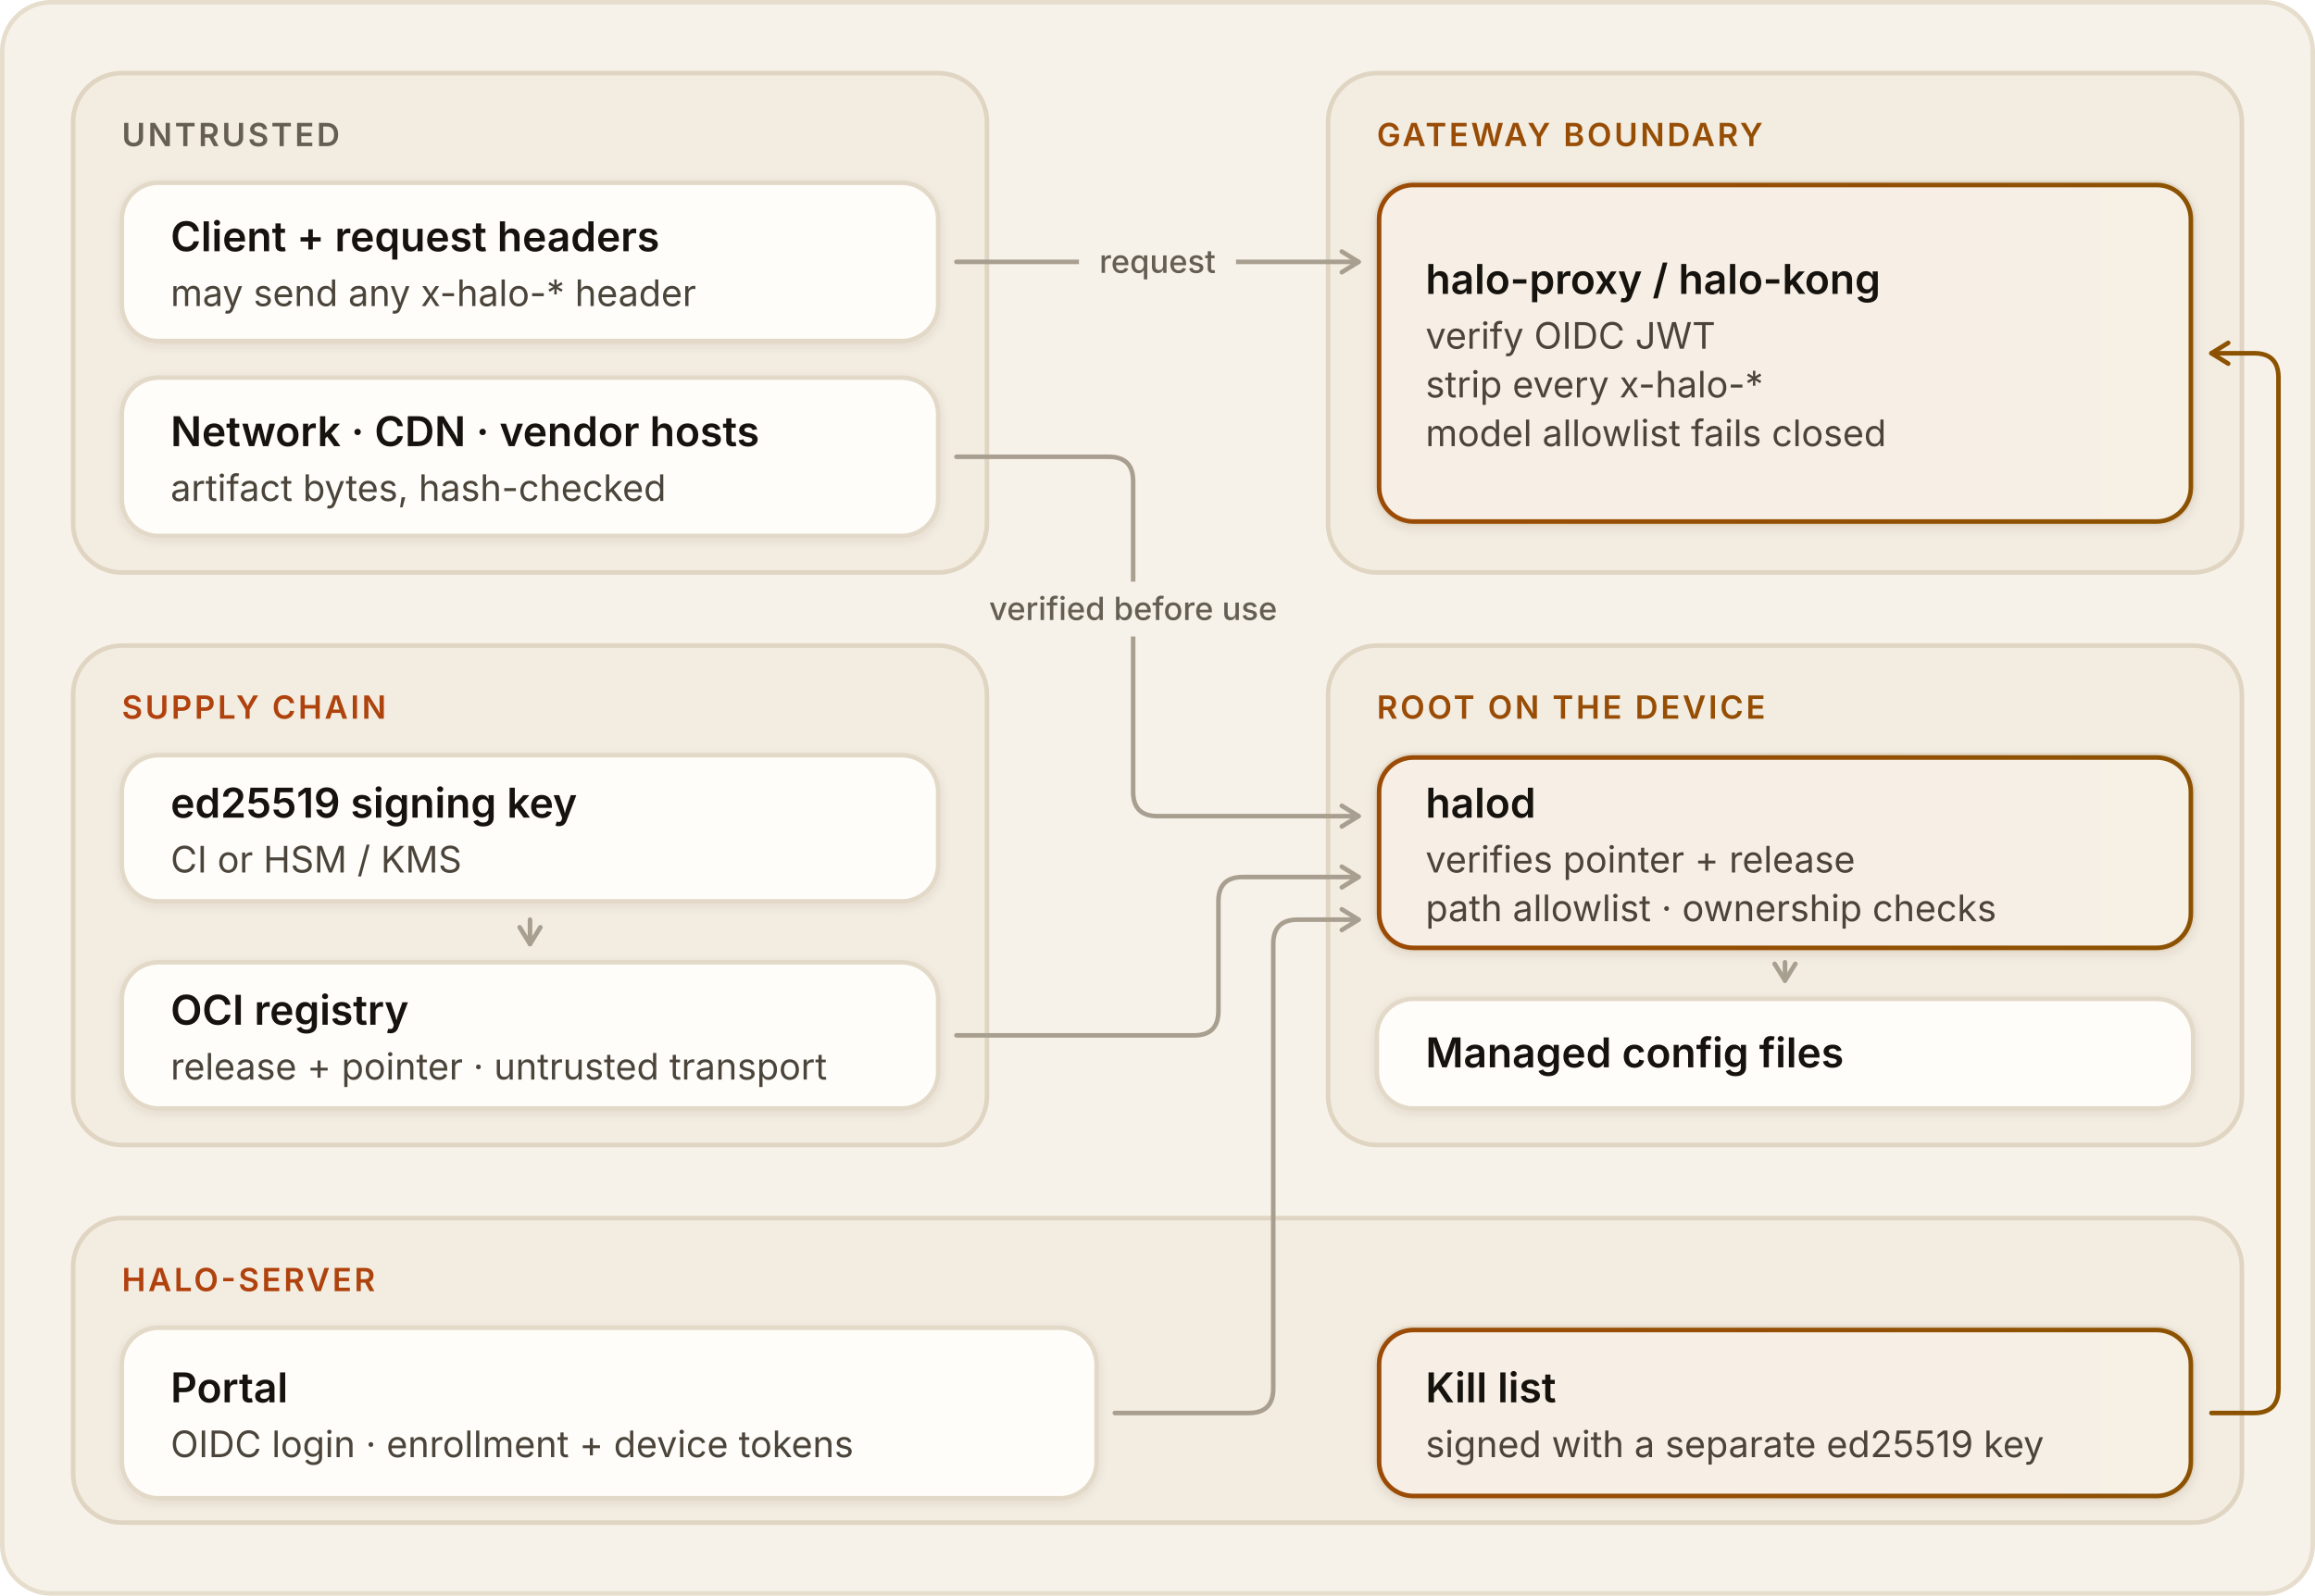
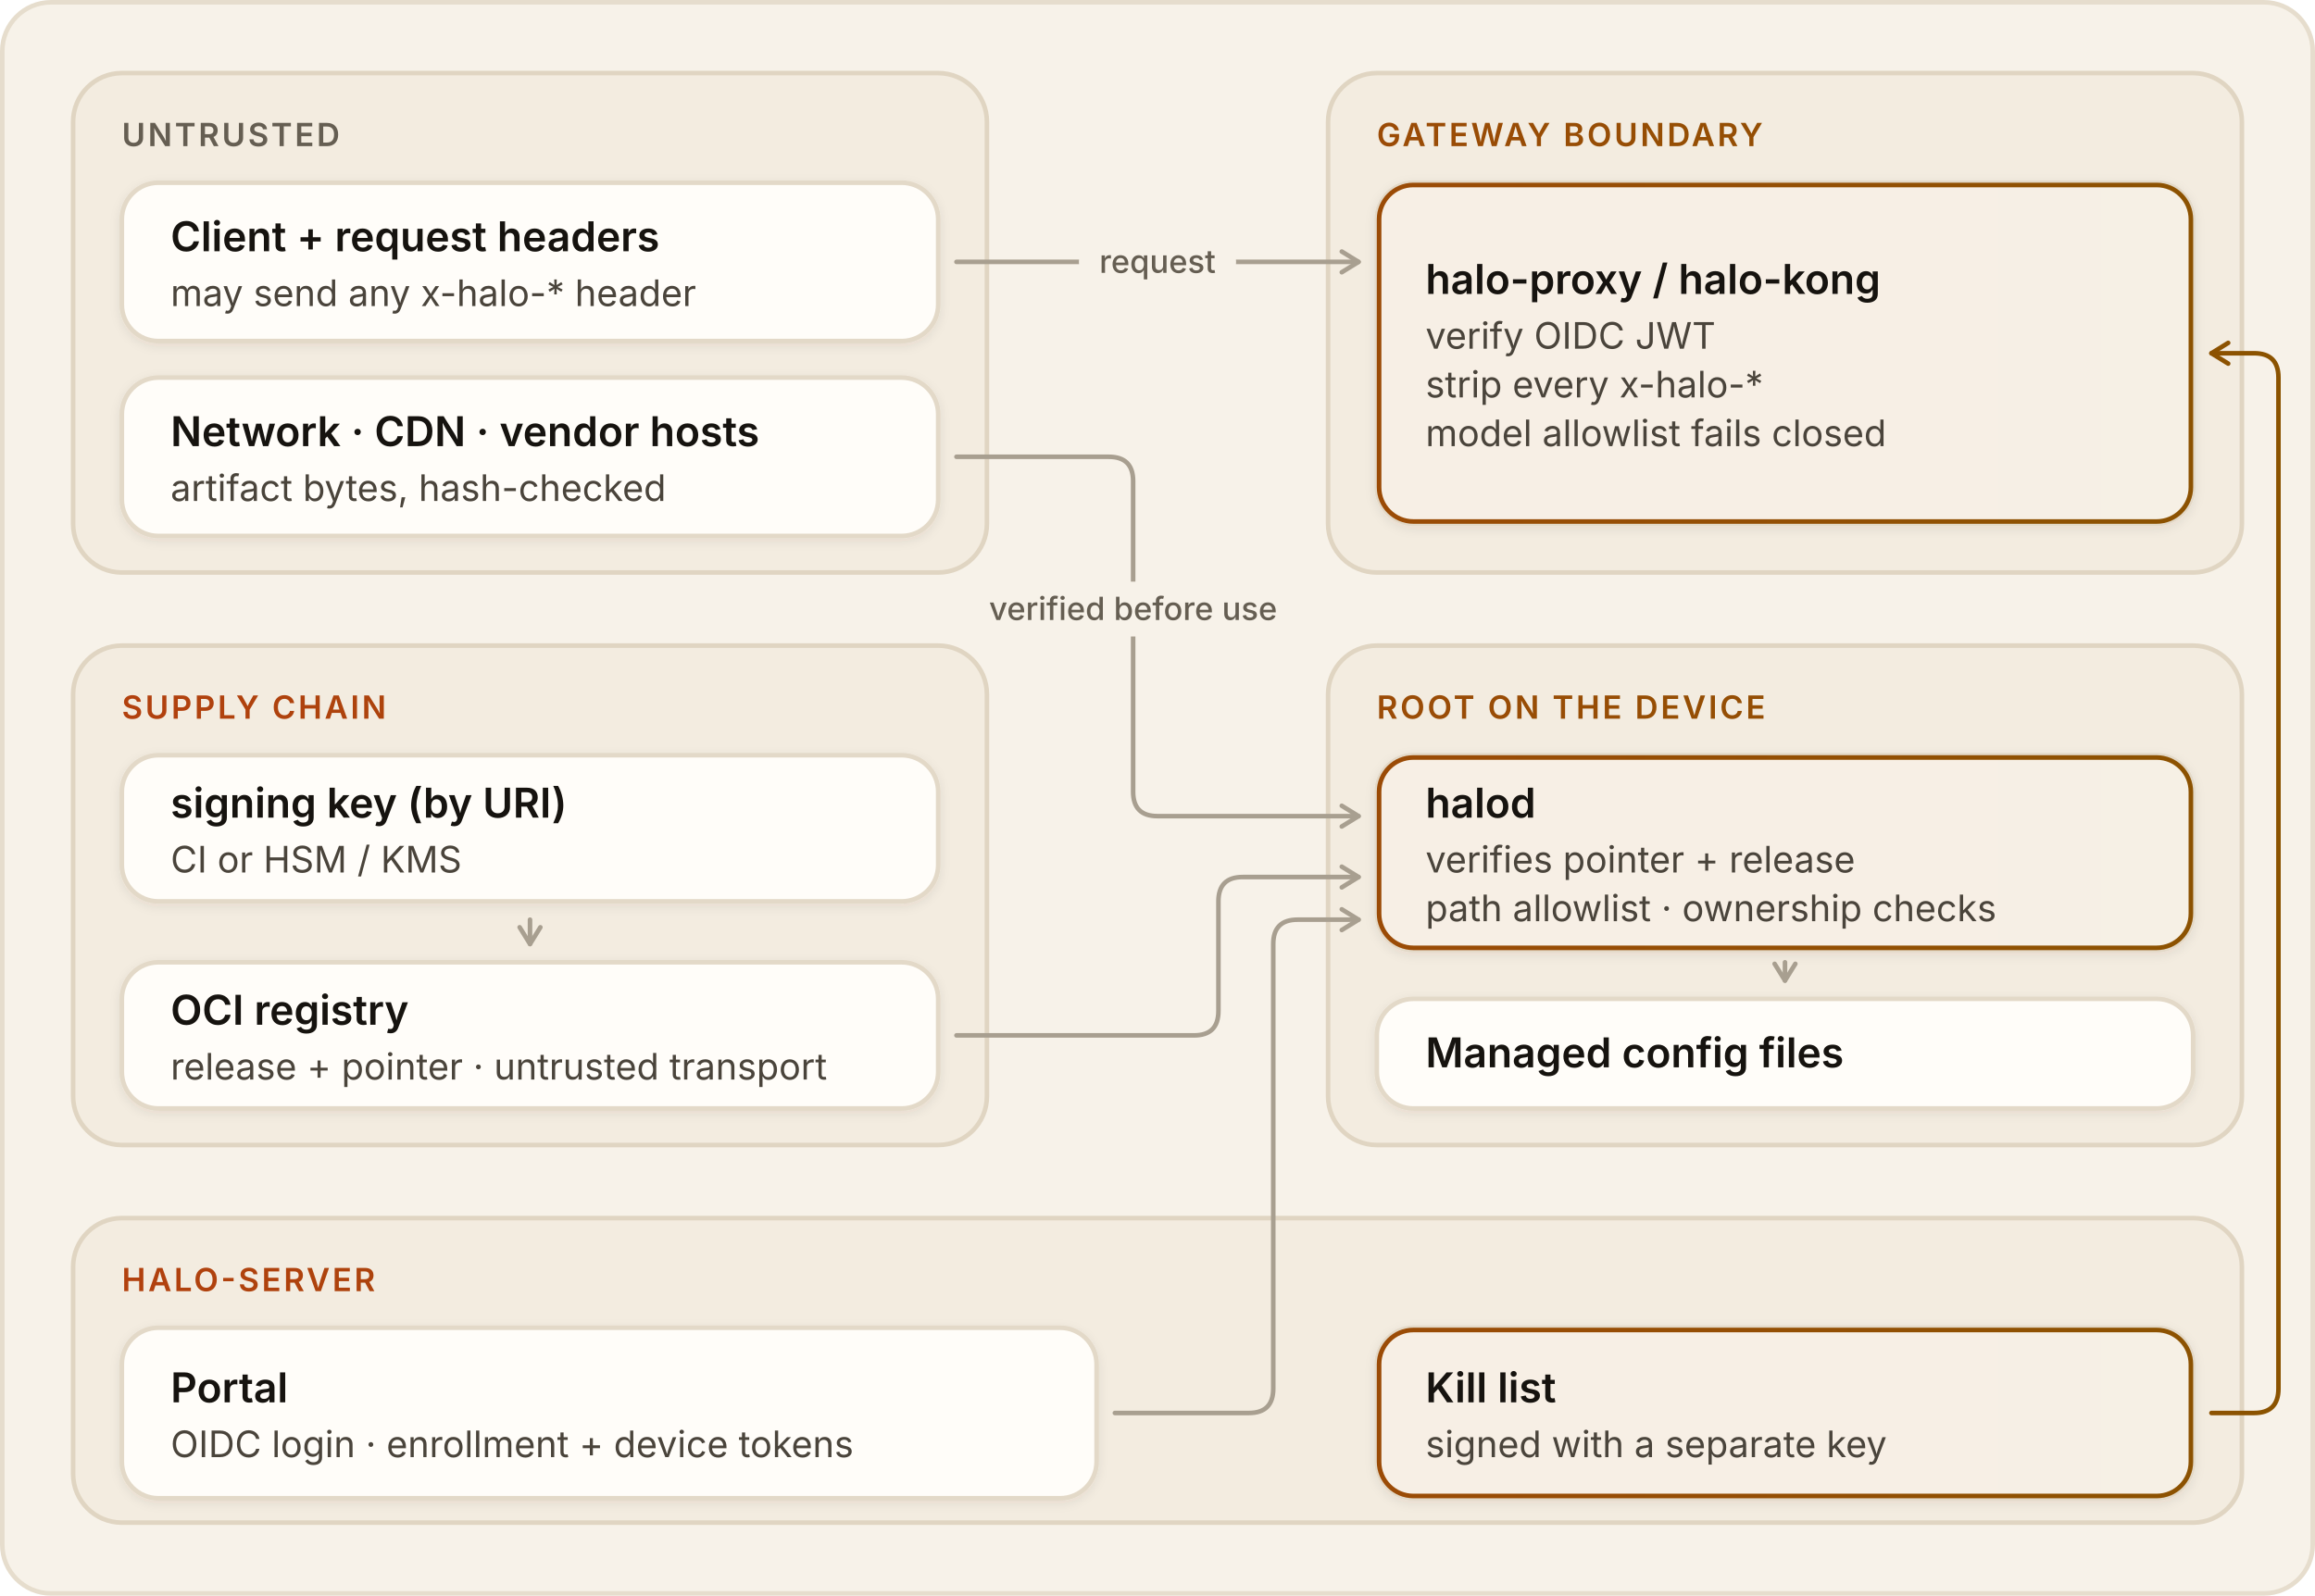
<svg xmlns="http://www.w3.org/2000/svg" viewBox="0 0 760 524" width="760" height="524" role="img" aria-labelledby="t d" font-family="ui-sans-serif,-apple-system,Inter,'Segoe UI',sans-serif">
  <style>
.cv{fill:#f7f2e9;stroke:#e6ddcd;stroke-width:1.5}
.card{fill:#fffdf9;stroke:#e3d9c8;stroke-width:1.5}
.soft{fill:url(#gs)}
.ring{fill:none;stroke:url(#ga);stroke-width:1.5}
.dcard{fill:#fbedea;stroke:#b42323;stroke-width:1.5}
.ghost{fill:none;stroke:#a89f90;stroke-width:1.5;stroke-dasharray:4 4}
.zone{fill:#f3ece0;stroke:#e0d5c2;stroke-width:1.5}
.chip{fill:#f3ece0;stroke:#e3d9c8;stroke-width:1}
text{font-family:ui-sans-serif,-apple-system,Inter,'Segoe UI',sans-serif}
.t{font-size:13.5px;font-weight:600;fill:#16130f}
.tm{font:600 12.5px ui-monospace,'SF Mono','JetBrains Mono',Menlo,Consolas,monospace;fill:#16130f}
.td{fill:#b42323}
.s{font-size:12px;fill:#4a443b}
.m{font:11px ui-monospace,'SF Mono','JetBrains Mono',Menlo,Consolas,monospace;fill:#4a443b}
.xs{font-size:10.5px;font-weight:500;fill:#655e52}
.xm{font-family:ui-monospace,'SF Mono','JetBrains Mono',Menlo,Consolas,monospace;font-weight:400}
.xa{fill:url(#ga);font-weight:600}
.xd{fill:#b42323;font-weight:600}
.xw{fill:#fffdf9;font-weight:600}
.k{font-size:10.5px;font-weight:600;letter-spacing:.08em;fill:#655e52}
.ka{fill:url(#ga)}
.h1{font-size:42px;font-weight:700;letter-spacing:-.02em;fill:#16130f}
.ln,.la,.ld,.lm{fill:none;stroke-width:1.5;stroke-linecap:round;stroke-linejoin:round}
.ln{stroke:#a89f90}.la{stroke:url(#ga)}.ld{stroke:#b42323}.lm{stroke:#e3d9c8}
.lane{stroke:#e3d9c8;stroke-width:1.5;stroke-dasharray:3 4}
.dash{stroke-dasharray:5 5}
.dl{fill:#a89f90}.da{fill:url(#ga)}.dd{fill:#b42323}
.pl{fill:#f7f2e9}.pa{fill:#f7f2e9;stroke:url(#ga);stroke-width:1}
.pd{fill:#fbedea;stroke:#b42323;stroke-width:1}.ps{fill:url(#ga)}
.fa{fill:url(#ga)}.fs{fill:url(#gs)}.fm{fill:#f3ece0}.fd{fill:#b42323}.ft{fill:#16130f}
.bdg{fill:url(#ga)}.bn{font-size:9.5px;font-weight:700;fill:#fffdf9}
.ic{fill:none;stroke:url(#ga);stroke-width:1.75;stroke-linecap:round;stroke-linejoin:round}
.pkt{fill:url(#ga)}
.grow{transform-box:fill-box;transform-origin:left;animation:grow 4.8s cubic-bezier(.6,0,.2,1) infinite}
@keyframes grow{0%{transform:scaleX(.08)}25%{transform:scaleX(.3)}50%{transform:scaleX(.55)}75%,100%{transform:scaleX(1)}}
.flow{stroke-dasharray:4 6;animation:flow 1.1s linear infinite}
@keyframes flow{to{stroke-dashoffset:-20}}
.blink{animation:blink 3.2s ease-in-out infinite}
@keyframes blink{0%,100%{opacity:.18}35%,65%{opacity:1}}
.pulse{transform-box:fill-box;transform-origin:center;animation:pulse 2.8s ease-out infinite}
@keyframes pulse{0%{opacity:.55;transform:scale(.6)}100%{opacity:0;transform:scale(1.5)}}
@media (prefers-reduced-motion:reduce){.flow,.blink,.pulse,.grow{animation:none}.blink{opacity:1}.pulse,.pkt{display:none}}
</style>
  <defs>
    <linearGradient id="ga" gradientUnits="userSpaceOnUse" x1="0" y1="0" x2="760" y2="0">
      <stop offset="0" stop-color="#b4400f" />
      <stop offset="1" stop-color="#8a5300" />
    </linearGradient>
    <linearGradient id="gs" gradientUnits="userSpaceOnUse" x1="0" y1="0" x2="760" y2="0">
      <stop offset="0" stop-color="#b4400f" stop-opacity="0.08" />
      <stop offset="1" stop-color="#8a5300" stop-opacity="0.08" />
    </linearGradient>
    <filter id="sh" x="-10%" y="-10%" width="120%" height="140%">
      <feDropShadow dx="0" dy="1" stdDeviation="1.6" flood-color="#3c280a" flood-opacity="0.08" />
    </filter>
  </defs>
  <rect class="cv" x=".75" y=".75" width="758.5" height="522.5" rx="16" />
  <rect class="zone" x="24" y="24" width="300" height="164" rx="16" />
  <text class="k" x="40" y="48">UNTRUSTED</text>
  <rect class="card" x="40" y="60" width="268" height="52" rx="12" filter="url(#sh)" />
  <text class="t" x="56" y="82.5">Client + request headers</text>
  <text class="s" x="56" y="100.5">may send any x-halo-* header</text>
  <rect class="card" x="40" y="124" width="268" height="52" rx="12" filter="url(#sh)" />
  <text class="t" x="56" y="146.5">Network · CDN · vendor hosts</text>
  <text class="s" x="56" y="164.5">artifact bytes, hash-checked</text>
  <rect class="zone" x="436" y="24" width="300" height="164" rx="16" />
  <text class="k ka" x="452" y="48">GATEWAY BOUNDARY</text>
  <rect class="card" x="452" y="60" width="268" height="112" rx="12" filter="url(#sh)" />
  <rect class="soft" x="452" y="60" width="268" height="112" rx="12" />
  <rect class="ring" x="452.75" y="60.75" width="266.5" height="110.5" rx="11.25" />
  <text class="t" x="468" y="96.5">halo-proxy / halo-kong</text>
  <text class="s" x="468" y="114.5">verify OIDC JWT</text>
  <text class="s" x="468" y="130.5">strip every x-halo-*</text>
  <text class="s" x="468" y="146.5">model allowlist fails closed</text>
  <rect class="zone" x="24" y="212" width="300" height="164" rx="16" />
  <text class="k ka" x="40" y="236">SUPPLY CHAIN</text>
  <rect class="card" x="40" y="248" width="268" height="48" rx="12" filter="url(#sh)" />
-   <text class="t" x="56" y="268.5">ed25519 signing key</text>
+   <text class="t" x="56" y="268.5">signing key (by URI)</text>
  <text class="s" x="56" y="286.5">CI or HSM / KMS</text>
  <rect class="card" x="40" y="316" width="268" height="48" rx="12" filter="url(#sh)" />
  <text class="t" x="56" y="336.5">OCI registry</text>
  <text class="s" x="56" y="354.5">release + pointer · untrusted transport</text>
  <path class="ln" d="M174 302L174 310" />
  <path class="ln hd" d="M170.6 304.5L174 310L177.4 304.5" />
  <rect class="zone" x="436" y="212" width="300" height="164" rx="16" />
  <text class="k ka" x="452" y="236">ROOT ON THE DEVICE</text>
  <rect class="card" x="452" y="248" width="268" height="64" rx="12" filter="url(#sh)" />
  <rect class="soft" x="452" y="248" width="268" height="64" rx="12" />
  <rect class="ring" x="452.75" y="248.75" width="266.5" height="62.5" rx="11.25" />
  <text class="t" x="468" y="268.5">halod</text>
  <text class="s" x="468" y="286.5">verifies pointer + release</text>
  <text class="s" x="468" y="302.5">path allowlist · ownership checks</text>
  <rect class="card" x="452" y="328" width="268" height="36" rx="12" filter="url(#sh)" />
  <text class="t" x="468" y="350.5">Managed config files</text>
  <path class="ln" d="M586 316L586 322" />
  <path class="ln hd" d="M582.6 316.5L586 322L589.4 316.5" />
  <rect class="zone" x="24" y="400" width="712" height="100" rx="16" />
  <text class="k ka" x="40" y="424">HALO-SERVER</text>
  <rect class="card" x="40" y="436" width="320" height="56" rx="12" filter="url(#sh)" />
  <text class="t" x="56" y="460.5">Portal</text>
  <text class="s" x="56" y="478.5">OIDC login · enrollment + device tokens</text>
  <rect class="card" x="452" y="436" width="268" height="56" rx="12" filter="url(#sh)" />
  <rect class="soft" x="452" y="436" width="268" height="56" rx="12" />
  <rect class="ring" x="452.75" y="436.75" width="266.5" height="54.5" rx="11.25" />
  <text class="t" x="468" y="460.5">Kill list</text>
-   <text class="s" x="468" y="478.5">signed with a separate ed25519 key</text>
+   <text class="s" x="468" y="478.5">signed with a separate key</text>
  <path class="ln" d="M314 86L446 86" />
  <path class="ln hd" d="M440.5 89.4L446 86L440.5 82.6" />
  <rect class="pl" x="354.2" y="77" width="51.6" height="18" rx="9" />
  <text class="xs" x="380" y="89.6" text-anchor="middle">request</text>
  <path class="ln" d="M314 150L364.0 150.0Q372 150 372.0 158.0L372.0 260.0Q372 268 380.0 268.0L446 268" />
  <path class="ln hd" d="M440.5 271.4L446 268L440.5 264.6" />
  <path class="ln" d="M314 340L392.0 340.0Q400 340 400.0 332.0L400.0 296.0Q400 288 408.0 288.0L446 288" />
  <path class="ln hd" d="M440.5 291.4L446 288L440.5 284.6" />
  <path class="ln" d="M366 464L410.0 464.0Q418 464 418.0 456.0L418.0 310.0Q418 302 426.0 302.0L446 302" />
  <path class="ln hd" d="M440.5 305.4L446 302L440.5 298.6" />
  <path class="la" d="M726 464L740.0 464.0Q748 464 748.0 456.0L748.0 124.0Q748 116 740.0 116.0L726 116" />
  <path class="la hd" d="M731.5 112.6L726 116L731.5 119.4" />
  <rect class="pl" x="318.2" y="191" width="107.7" height="18" rx="9" />
  <text class="xs" x="372" y="203.6" text-anchor="middle">verified before use</text>
</svg>
